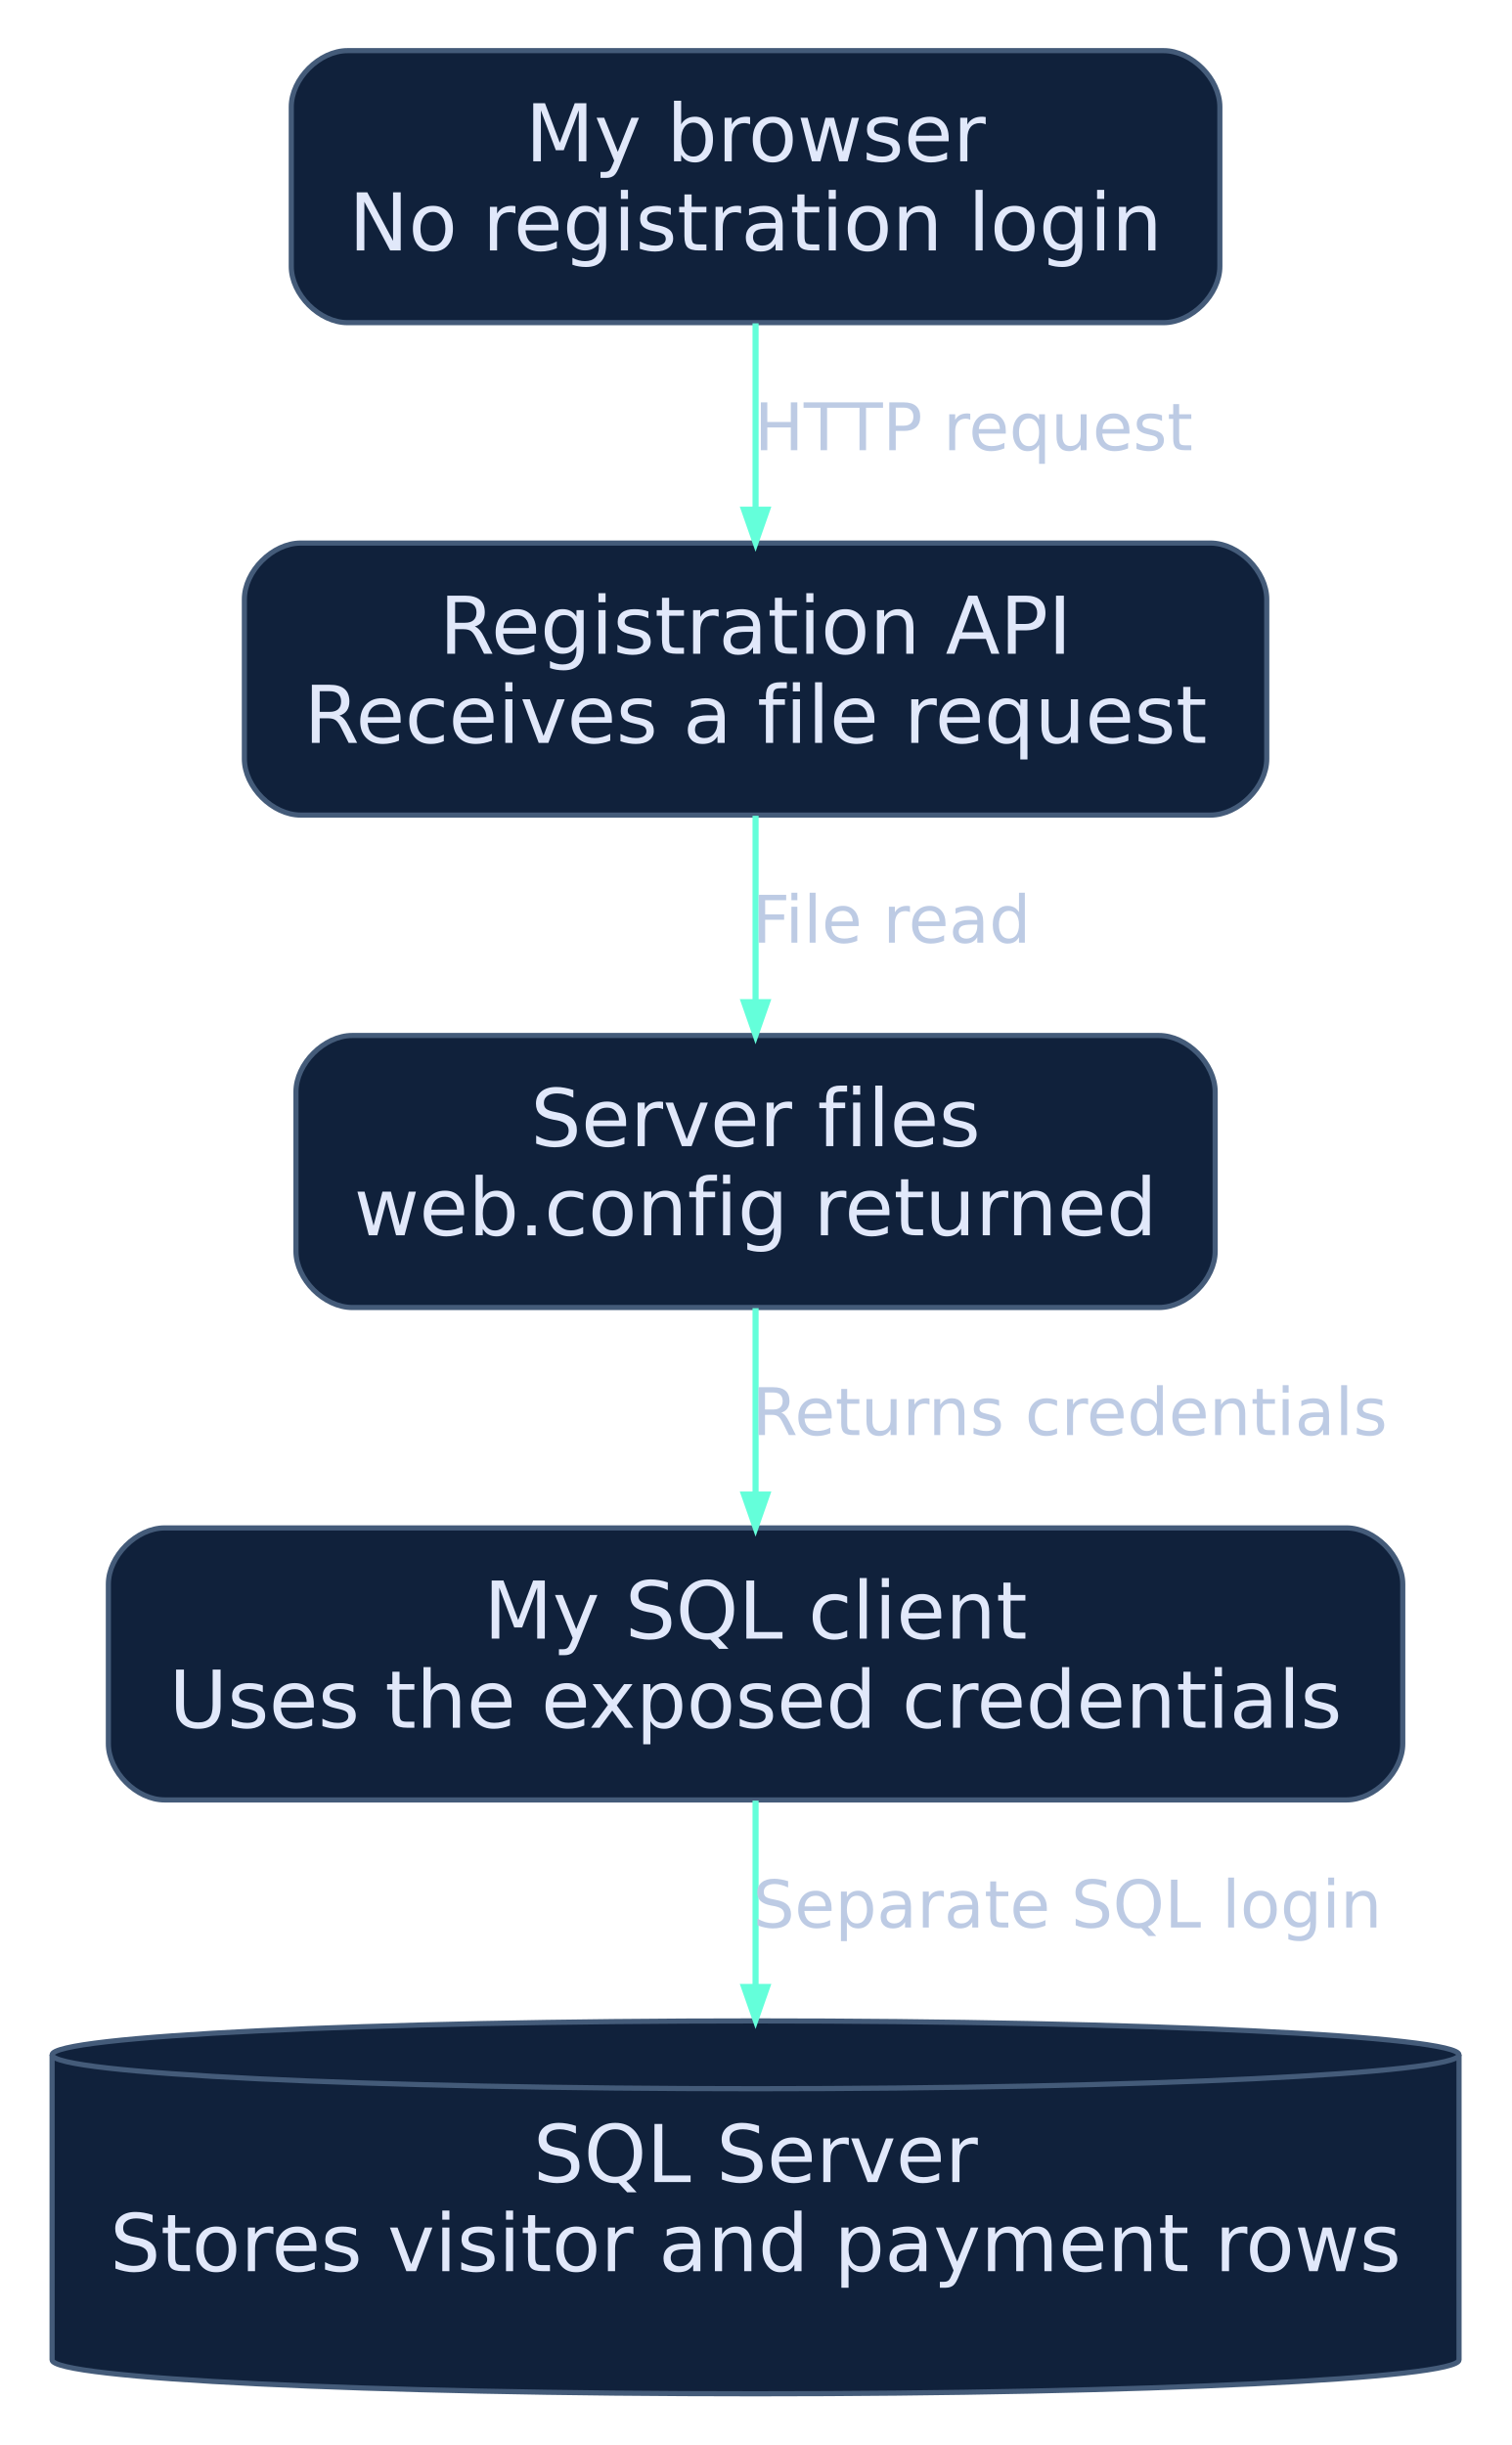
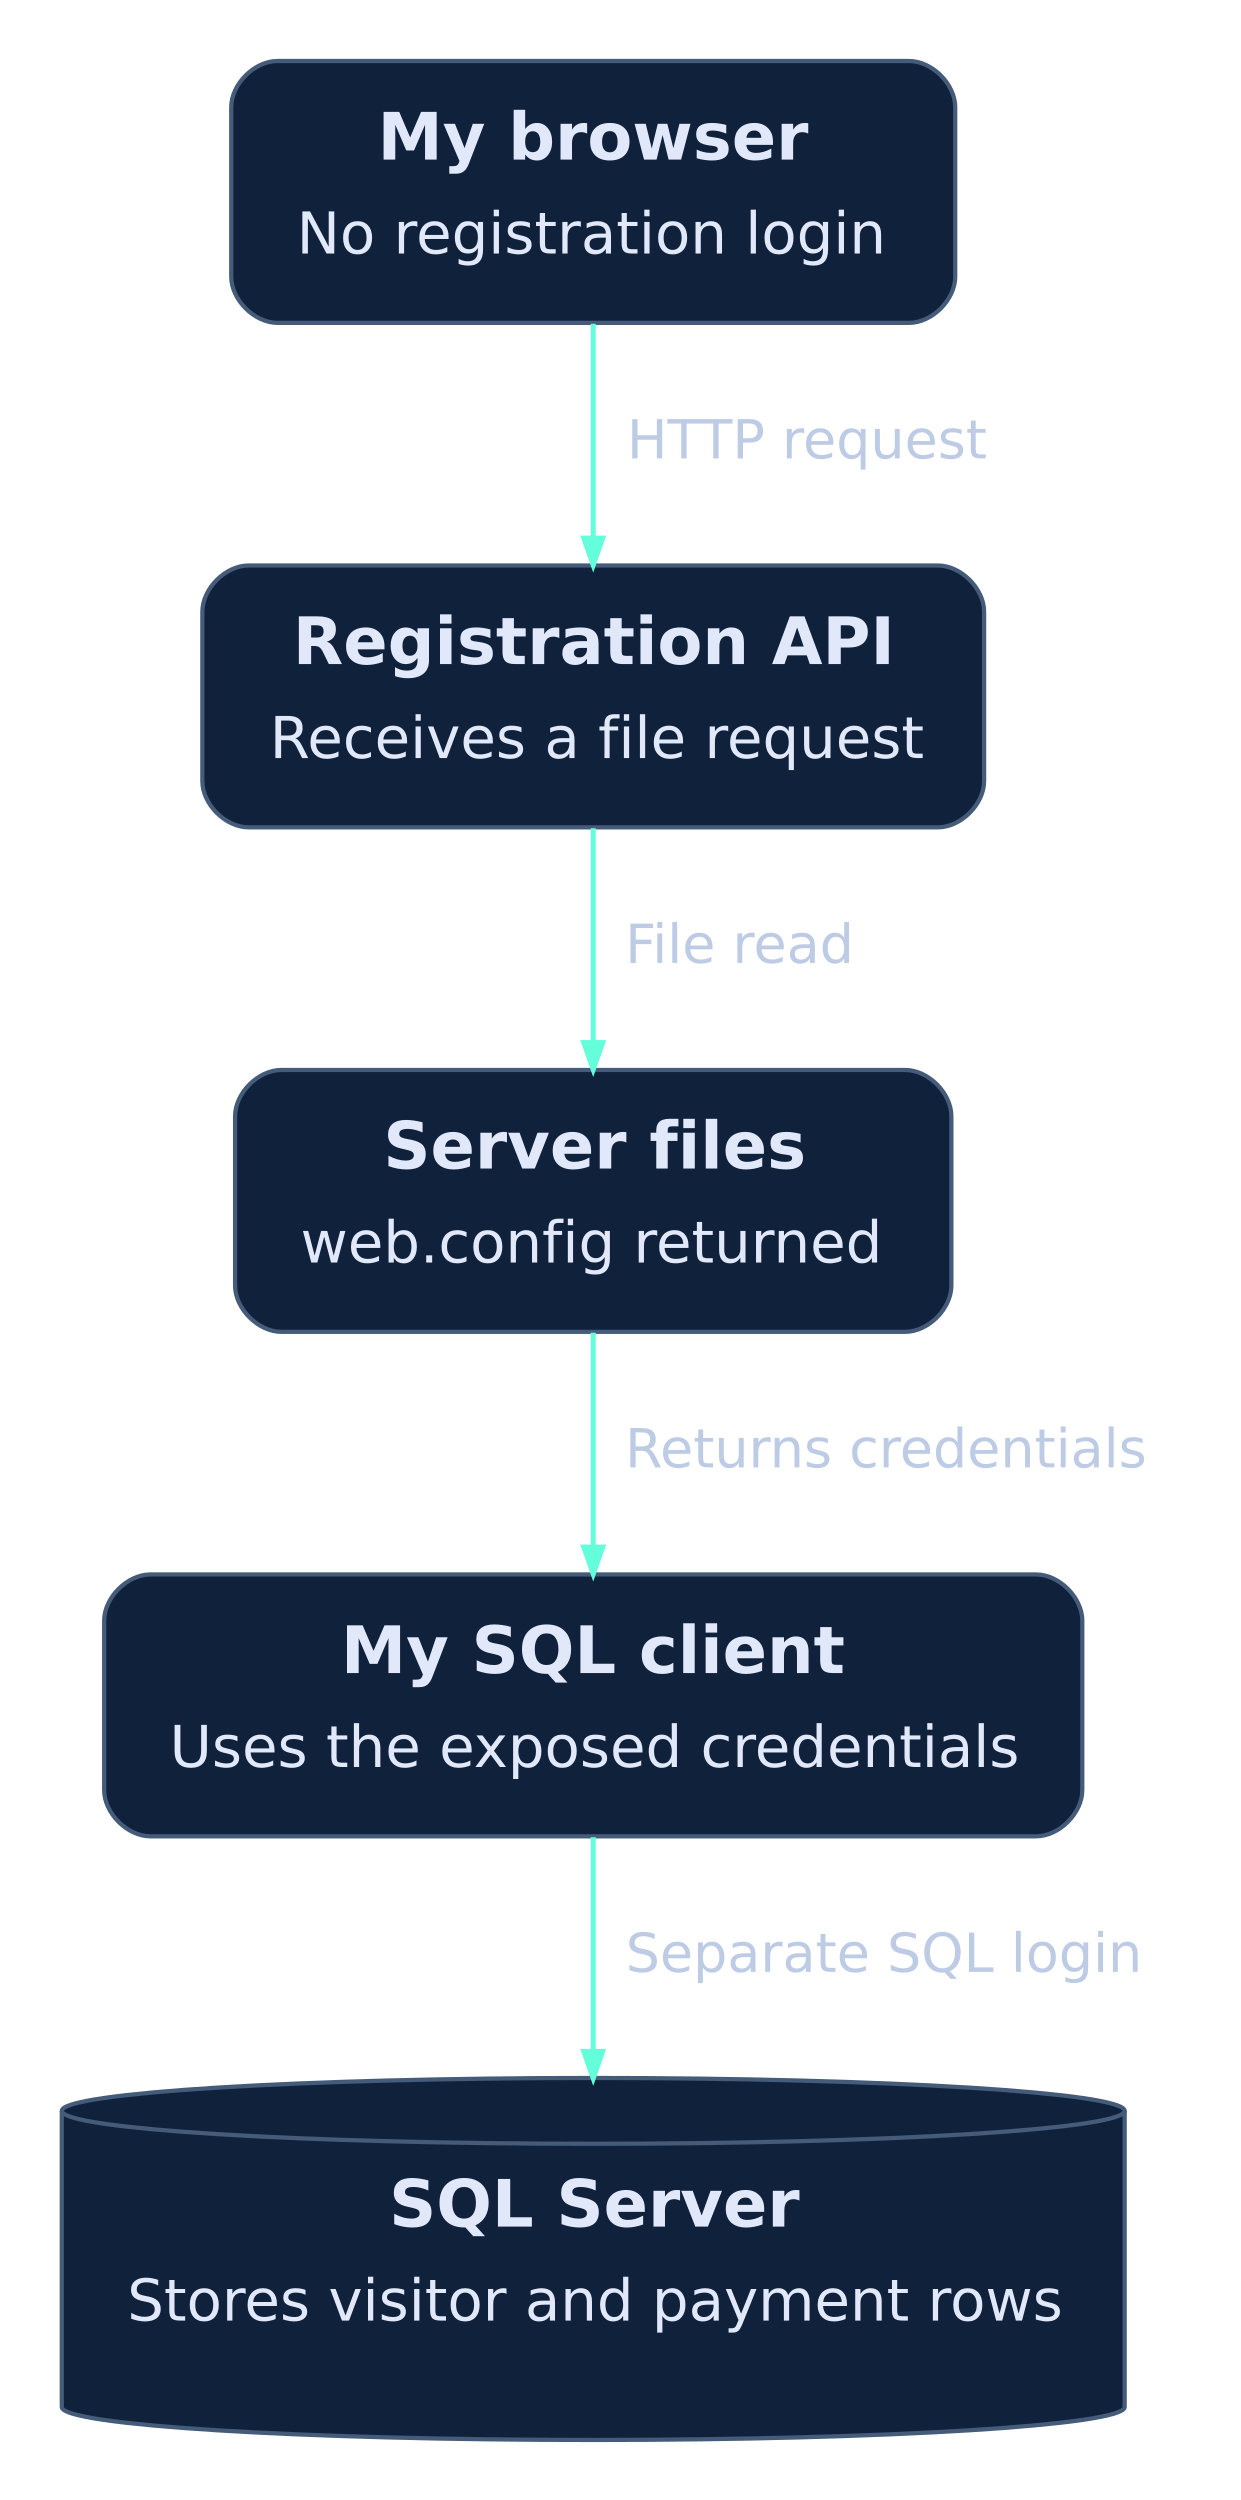
- <svg xmlns="http://www.w3.org/2000/svg" width="322pt" height="521pt" viewBox="0.00 0.00 321.60 521.35" role="img" aria-labelledby="diagram-title">
-   <g id="graph0" class="graph" transform="scale(1 1) rotate(0) translate(10.8 510.55)">
+ <svg xmlns="http://www.w3.org/2000/svg" width="322pt" height="649pt" viewBox="0.00 0.00 321.68 649.18" role="img" aria-labelledby="diagram-title">
+   <g id="graph0" class="graph" transform="scale(1 1) rotate(0) translate(15.84 633.34)">
    <g id="node1" class="node">
-       <path fill="#10213b" stroke="#445b79" stroke-width="1.1" d="M237,-499.75C237,-499.75 63,-499.75 63,-499.75 57,-499.75 51,-493.75 51,-487.75 51,-487.75 51,-453.75 51,-453.75 51,-447.75 57,-441.75 63,-441.75 63,-441.75 237,-441.75 237,-441.75 243,-441.75 249,-447.75 249,-453.75 249,-453.75 249,-487.75 249,-487.75 249,-493.75 243,-499.75 237,-499.75" />
-       <text text-anchor="middle" x="150" y="-476.15" font-family="DejaVu Sans" font-size="17.00" fill="#e1e8fa">My browser</text>
-       <text text-anchor="middle" x="150" y="-457.15" font-family="DejaVu Sans" font-size="17.00" fill="#e1e8fa">No registration login</text>
+       <path fill="#10213b" stroke="#445b79" stroke-width="1.1" d="M220,-617.5C220,-617.5 56,-617.5 56,-617.5 50,-617.5 44,-611.5 44,-605.5 44,-605.5 44,-561.5 44,-561.5 44,-555.5 50,-549.5 56,-549.5 56,-549.5 220,-549.5 220,-549.5 226,-549.5 232,-555.5 232,-561.5 232,-561.5 232,-605.5 232,-605.5 232,-611.5 226,-617.5 220,-617.5" />
+       <text text-anchor="start" x="82" y="-591.9" font-family="DejaVu Sans" font-weight="bold" font-size="17.00" fill="#e1e8fa">My browser</text>
+       <text text-anchor="start" x="61" y="-567.5" font-family="DejaVu Sans" font-size="15.00" fill="#e1e8fa">No registration login</text>
    </g>
    <g id="node2" class="node">
-       <path fill="#10213b" stroke="#445b79" stroke-width="1.1" d="M247,-394.75C247,-394.75 53,-394.75 53,-394.75 47,-394.75 41,-388.75 41,-382.75 41,-382.75 41,-348.75 41,-348.75 41,-342.75 47,-336.75 53,-336.75 53,-336.75 247,-336.75 247,-336.75 253,-336.75 259,-342.75 259,-348.75 259,-348.75 259,-382.75 259,-382.75 259,-388.75 253,-394.75 247,-394.75" />
-       <text text-anchor="middle" x="150" y="-371.15" font-family="DejaVu Sans" font-size="17.00" fill="#e1e8fa">Registration API</text>
-       <text text-anchor="middle" x="150" y="-352.15" font-family="DejaVu Sans" font-size="17.00" fill="#e1e8fa">Receives a file request</text>
+       <path fill="#10213b" stroke="#445b79" stroke-width="1.1" d="M227.5,-486.5C227.5,-486.5 48.5,-486.5 48.5,-486.5 42.5,-486.5 36.5,-480.5 36.5,-474.5 36.5,-474.5 36.5,-430.5 36.5,-430.5 36.5,-424.5 42.5,-418.5 48.5,-418.5 48.5,-418.5 227.5,-418.5 227.5,-418.5 233.5,-418.5 239.5,-424.5 239.5,-430.5 239.5,-430.5 239.5,-474.5 239.5,-474.5 239.5,-480.5 233.5,-486.5 227.5,-486.5" />
+       <text text-anchor="start" x="60" y="-460.9" font-family="DejaVu Sans" font-weight="bold" font-size="17.00" fill="#e1e8fa">Registration API</text>
+       <text text-anchor="start" x="54" y="-436.5" font-family="DejaVu Sans" font-size="15.00" fill="#e1e8fa">Receives a file request</text>
    </g>
    <g id="edge1" class="edge">
-       <path fill="none" stroke="#64ffda" stroke-width="1.3" d="M150,-441.6C150,-429.34 150,-414.84 150,-401.88" />
-       <polygon fill="#64ffda" stroke="#64ffda" stroke-width="1.3" points="152.45,-401.86 150,-394.86 147.55,-401.86 152.45,-401.86" />
-       <text text-anchor="middle" x="196.5" y="-414.55" font-family="DejaVu Sans" font-size="14.00" fill="#bdcbe4">HTTP request</text>
+       <path fill="none" stroke="#64ffda" stroke-width="1.3" d="M138,-549.28C138,-532.43 138,-511.81 138,-494.04" />
+       <polygon fill="#64ffda" stroke="#64ffda" stroke-width="1.3" points="140.45,-493.61 138,-486.61 135.55,-493.61 140.45,-493.61" />
+       <text text-anchor="middle" x="193.5" y="-514.3" font-family="DejaVu Sans" font-size="14.00" fill="#bdcbe4">  HTTP request  </text>
    </g>
    <g id="node3" class="node">
-       <path fill="#10213b" stroke="#445b79" stroke-width="1.1" d="M236,-289.75C236,-289.75 64,-289.75 64,-289.75 58,-289.75 52,-283.75 52,-277.75 52,-277.75 52,-243.75 52,-243.75 52,-237.75 58,-231.75 64,-231.75 64,-231.75 236,-231.75 236,-231.75 242,-231.75 248,-237.75 248,-243.75 248,-243.75 248,-277.75 248,-277.75 248,-283.75 242,-289.75 236,-289.75" />
-       <text text-anchor="middle" x="150" y="-266.15" font-family="DejaVu Sans" font-size="17.00" fill="#e1e8fa">Server files</text>
-       <text text-anchor="middle" x="150" y="-247.15" font-family="DejaVu Sans" font-size="17.00" fill="#e1e8fa">web.config returned</text>
+       <path fill="#10213b" stroke="#445b79" stroke-width="1.1" d="M219,-355.5C219,-355.5 57,-355.5 57,-355.5 51,-355.5 45,-349.5 45,-343.5 45,-343.5 45,-299.5 45,-299.5 45,-293.5 51,-287.5 57,-287.5 57,-287.5 219,-287.5 219,-287.5 225,-287.5 231,-293.5 231,-299.5 231,-299.5 231,-343.5 231,-343.5 231,-349.5 225,-355.5 219,-355.5" />
+       <text text-anchor="start" x="83.5" y="-329.9" font-family="DejaVu Sans" font-weight="bold" font-size="17.00" fill="#e1e8fa">Server files</text>
+       <text text-anchor="start" x="62" y="-305.5" font-family="DejaVu Sans" font-size="15.00" fill="#e1e8fa">web.config returned</text>
    </g>
    <g id="edge2" class="edge">
-       <path fill="none" stroke="#64ffda" stroke-width="1.3" d="M150,-336.6C150,-324.34 150,-309.84 150,-296.88" />
-       <polygon fill="#64ffda" stroke="#64ffda" stroke-width="1.3" points="152.45,-296.86 150,-289.86 147.55,-296.86 152.45,-296.86" />
-       <text text-anchor="middle" x="179" y="-309.55" font-family="DejaVu Sans" font-size="14.00" fill="#bdcbe4">File read</text>
+       <path fill="none" stroke="#64ffda" stroke-width="1.3" d="M138,-418.28C138,-401.43 138,-380.81 138,-363.04" />
+       <polygon fill="#64ffda" stroke="#64ffda" stroke-width="1.3" points="140.45,-362.61 138,-355.61 135.55,-362.61 140.45,-362.61" />
+       <text text-anchor="middle" x="176" y="-383.3" font-family="DejaVu Sans" font-size="14.00" fill="#bdcbe4">  File read  </text>
    </g>
    <g id="node4" class="node">
-       <path fill="#10213b" stroke="#445b79" stroke-width="1.1" d="M276,-184.75C276,-184.75 24,-184.75 24,-184.75 18,-184.75 12,-178.75 12,-172.75 12,-172.75 12,-138.75 12,-138.75 12,-132.75 18,-126.75 24,-126.75 24,-126.75 276,-126.75 276,-126.75 282,-126.75 288,-132.75 288,-138.75 288,-138.75 288,-172.75 288,-172.75 288,-178.75 282,-184.75 276,-184.75" />
-       <text text-anchor="middle" x="150" y="-161.15" font-family="DejaVu Sans" font-size="17.00" fill="#e1e8fa">My SQL client</text>
-       <text text-anchor="middle" x="150" y="-142.15" font-family="DejaVu Sans" font-size="17.00" fill="#e1e8fa">Uses the exposed credentials</text>
+       <path fill="#10213b" stroke="#445b79" stroke-width="1.1" d="M253,-224.5C253,-224.5 23,-224.5 23,-224.5 17,-224.5 11,-218.5 11,-212.5 11,-212.5 11,-168.5 11,-168.5 11,-162.5 17,-156.5 23,-156.5 23,-156.5 253,-156.5 253,-156.5 259,-156.5 265,-162.5 265,-168.5 265,-168.5 265,-212.5 265,-212.5 265,-218.5 259,-224.5 253,-224.5" />
+       <text text-anchor="start" x="72.5" y="-198.9" font-family="DejaVu Sans" font-weight="bold" font-size="17.00" fill="#e1e8fa">My SQL client</text>
+       <text text-anchor="start" x="28" y="-174.5" font-family="DejaVu Sans" font-size="15.00" fill="#e1e8fa">Uses the exposed credentials</text>
    </g>
    <g id="edge3" class="edge">
-       <path fill="none" stroke="#64ffda" stroke-width="1.3" d="M150,-231.6C150,-219.34 150,-204.84 150,-191.88" />
-       <polygon fill="#64ffda" stroke="#64ffda" stroke-width="1.3" points="152.45,-191.86 150,-184.86 147.55,-191.86 152.45,-191.86" />
-       <text text-anchor="middle" x="217" y="-204.55" font-family="DejaVu Sans" font-size="14.00" fill="#bdcbe4">Returns credentials</text>
+       <path fill="none" stroke="#64ffda" stroke-width="1.3" d="M138,-287.28C138,-270.43 138,-249.81 138,-232.04" />
+       <polygon fill="#64ffda" stroke="#64ffda" stroke-width="1.3" points="140.45,-231.61 138,-224.61 135.55,-231.61 140.45,-231.61" />
+       <text text-anchor="middle" x="214" y="-252.3" font-family="DejaVu Sans" font-size="14.00" fill="#bdcbe4">  Returns credentials  </text>
    </g>
    <g id="node5" class="node">
-       <path fill="#10213b" stroke="#445b79" stroke-width="1.1" d="M300,-72.4C300,-76.39 232.77,-79.63 150,-79.63 67.23,-79.63 0,-76.39 0,-72.4 0,-72.4 0,-7.35 0,-7.35 0,-3.36 67.23,-0.12 150,-0.12 232.77,-0.12 300,-3.36 300,-7.35 300,-7.35 300,-72.4 300,-72.4" />
-       <path fill="none" stroke="#445b79" stroke-width="1.1" d="M300,-72.4C300,-68.41 232.77,-65.17 150,-65.17 67.23,-65.17 0,-68.41 0,-72.4" />
-       <text text-anchor="middle" x="150" y="-45.27" font-family="DejaVu Sans" font-size="17.00" fill="#e1e8fa">SQL Server</text>
-       <text text-anchor="middle" x="150" y="-26.27" font-family="DejaVu Sans" font-size="17.00" fill="#e1e8fa">Stores visitor and payment rows</text>
+       <path fill="#10213b" stroke="#445b79" stroke-width="1.1" d="M276,-85.21C276,-89.92 214.15,-93.75 138,-93.75 61.85,-93.75 0,-89.92 0,-85.21 0,-85.21 0,-8.29 0,-8.29 0,-3.58 61.85,0.25 138,0.25 214.15,0.25 276,-3.58 276,-8.29 276,-8.29 276,-85.21 276,-85.21" />
+       <path fill="none" stroke="#445b79" stroke-width="1.1" d="M276,-85.21C276,-80.49 214.15,-76.66 138,-76.66 61.85,-76.66 0,-80.49 0,-85.21" />
+       <text text-anchor="start" x="85" y="-55.15" font-family="DejaVu Sans" font-weight="bold" font-size="17.00" fill="#e1e8fa">SQL Server</text>
+       <text text-anchor="start" x="17" y="-30.75" font-family="DejaVu Sans" font-size="15.00" fill="#e1e8fa">Stores visitor and payment rows</text>
    </g>
    <g id="edge4" class="edge">
-       <path fill="none" stroke="#64ffda" stroke-width="1.3" d="M150,-126.6C150,-114.71 150,-100.54 150,-87.19" />
-       <polygon fill="#64ffda" stroke="#64ffda" stroke-width="1.3" points="152.45,-86.87 150,-79.87 147.55,-86.87 152.45,-86.87" />
-       <text text-anchor="middle" x="216.5" y="-99.55" font-family="DejaVu Sans" font-size="14.00" fill="#bdcbe4">Separate SQL login</text>
+       <path fill="none" stroke="#64ffda" stroke-width="1.3" d="M138,-156.27C138,-139.8 138,-119.5 138,-100.94" />
+       <polygon fill="#64ffda" stroke="#64ffda" stroke-width="1.3" points="140.45,-100.65 138,-93.65 135.55,-100.65 140.45,-100.65" />
+       <text text-anchor="middle" x="213.5" y="-121.3" font-family="DejaVu Sans" font-size="14.00" fill="#bdcbe4">  Separate SQL login  </text>
    </g>
  </g>
</svg>
